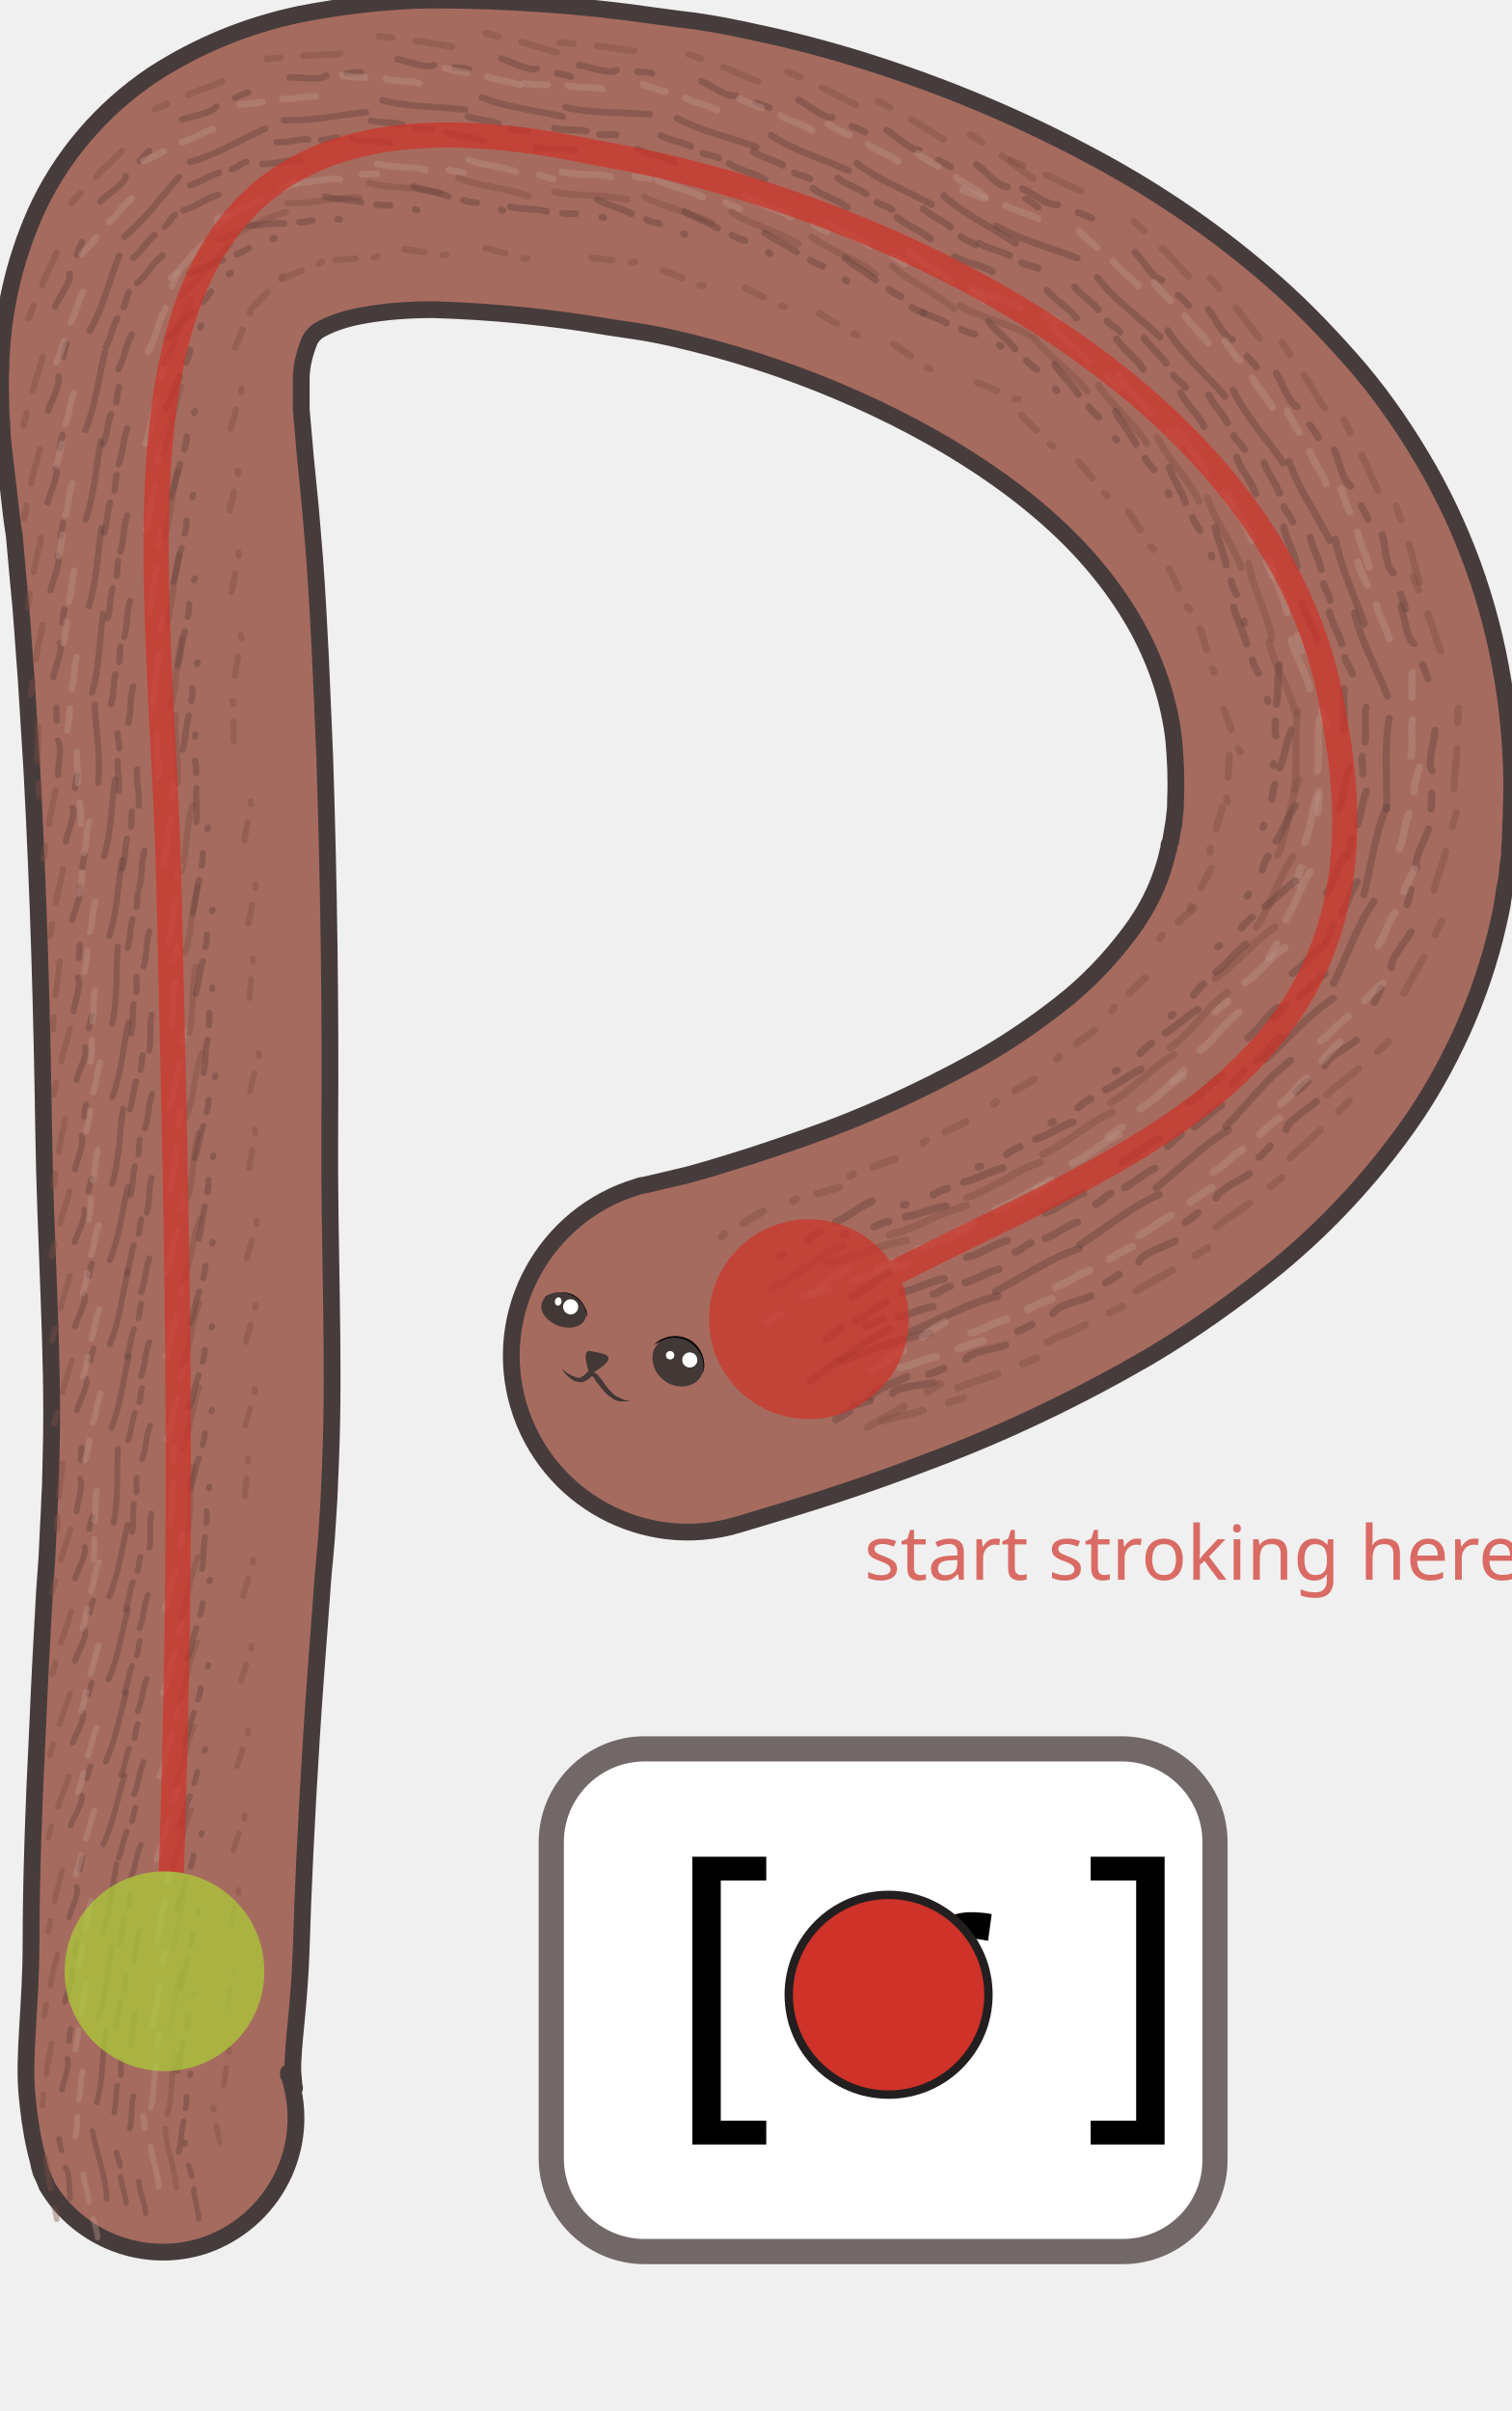
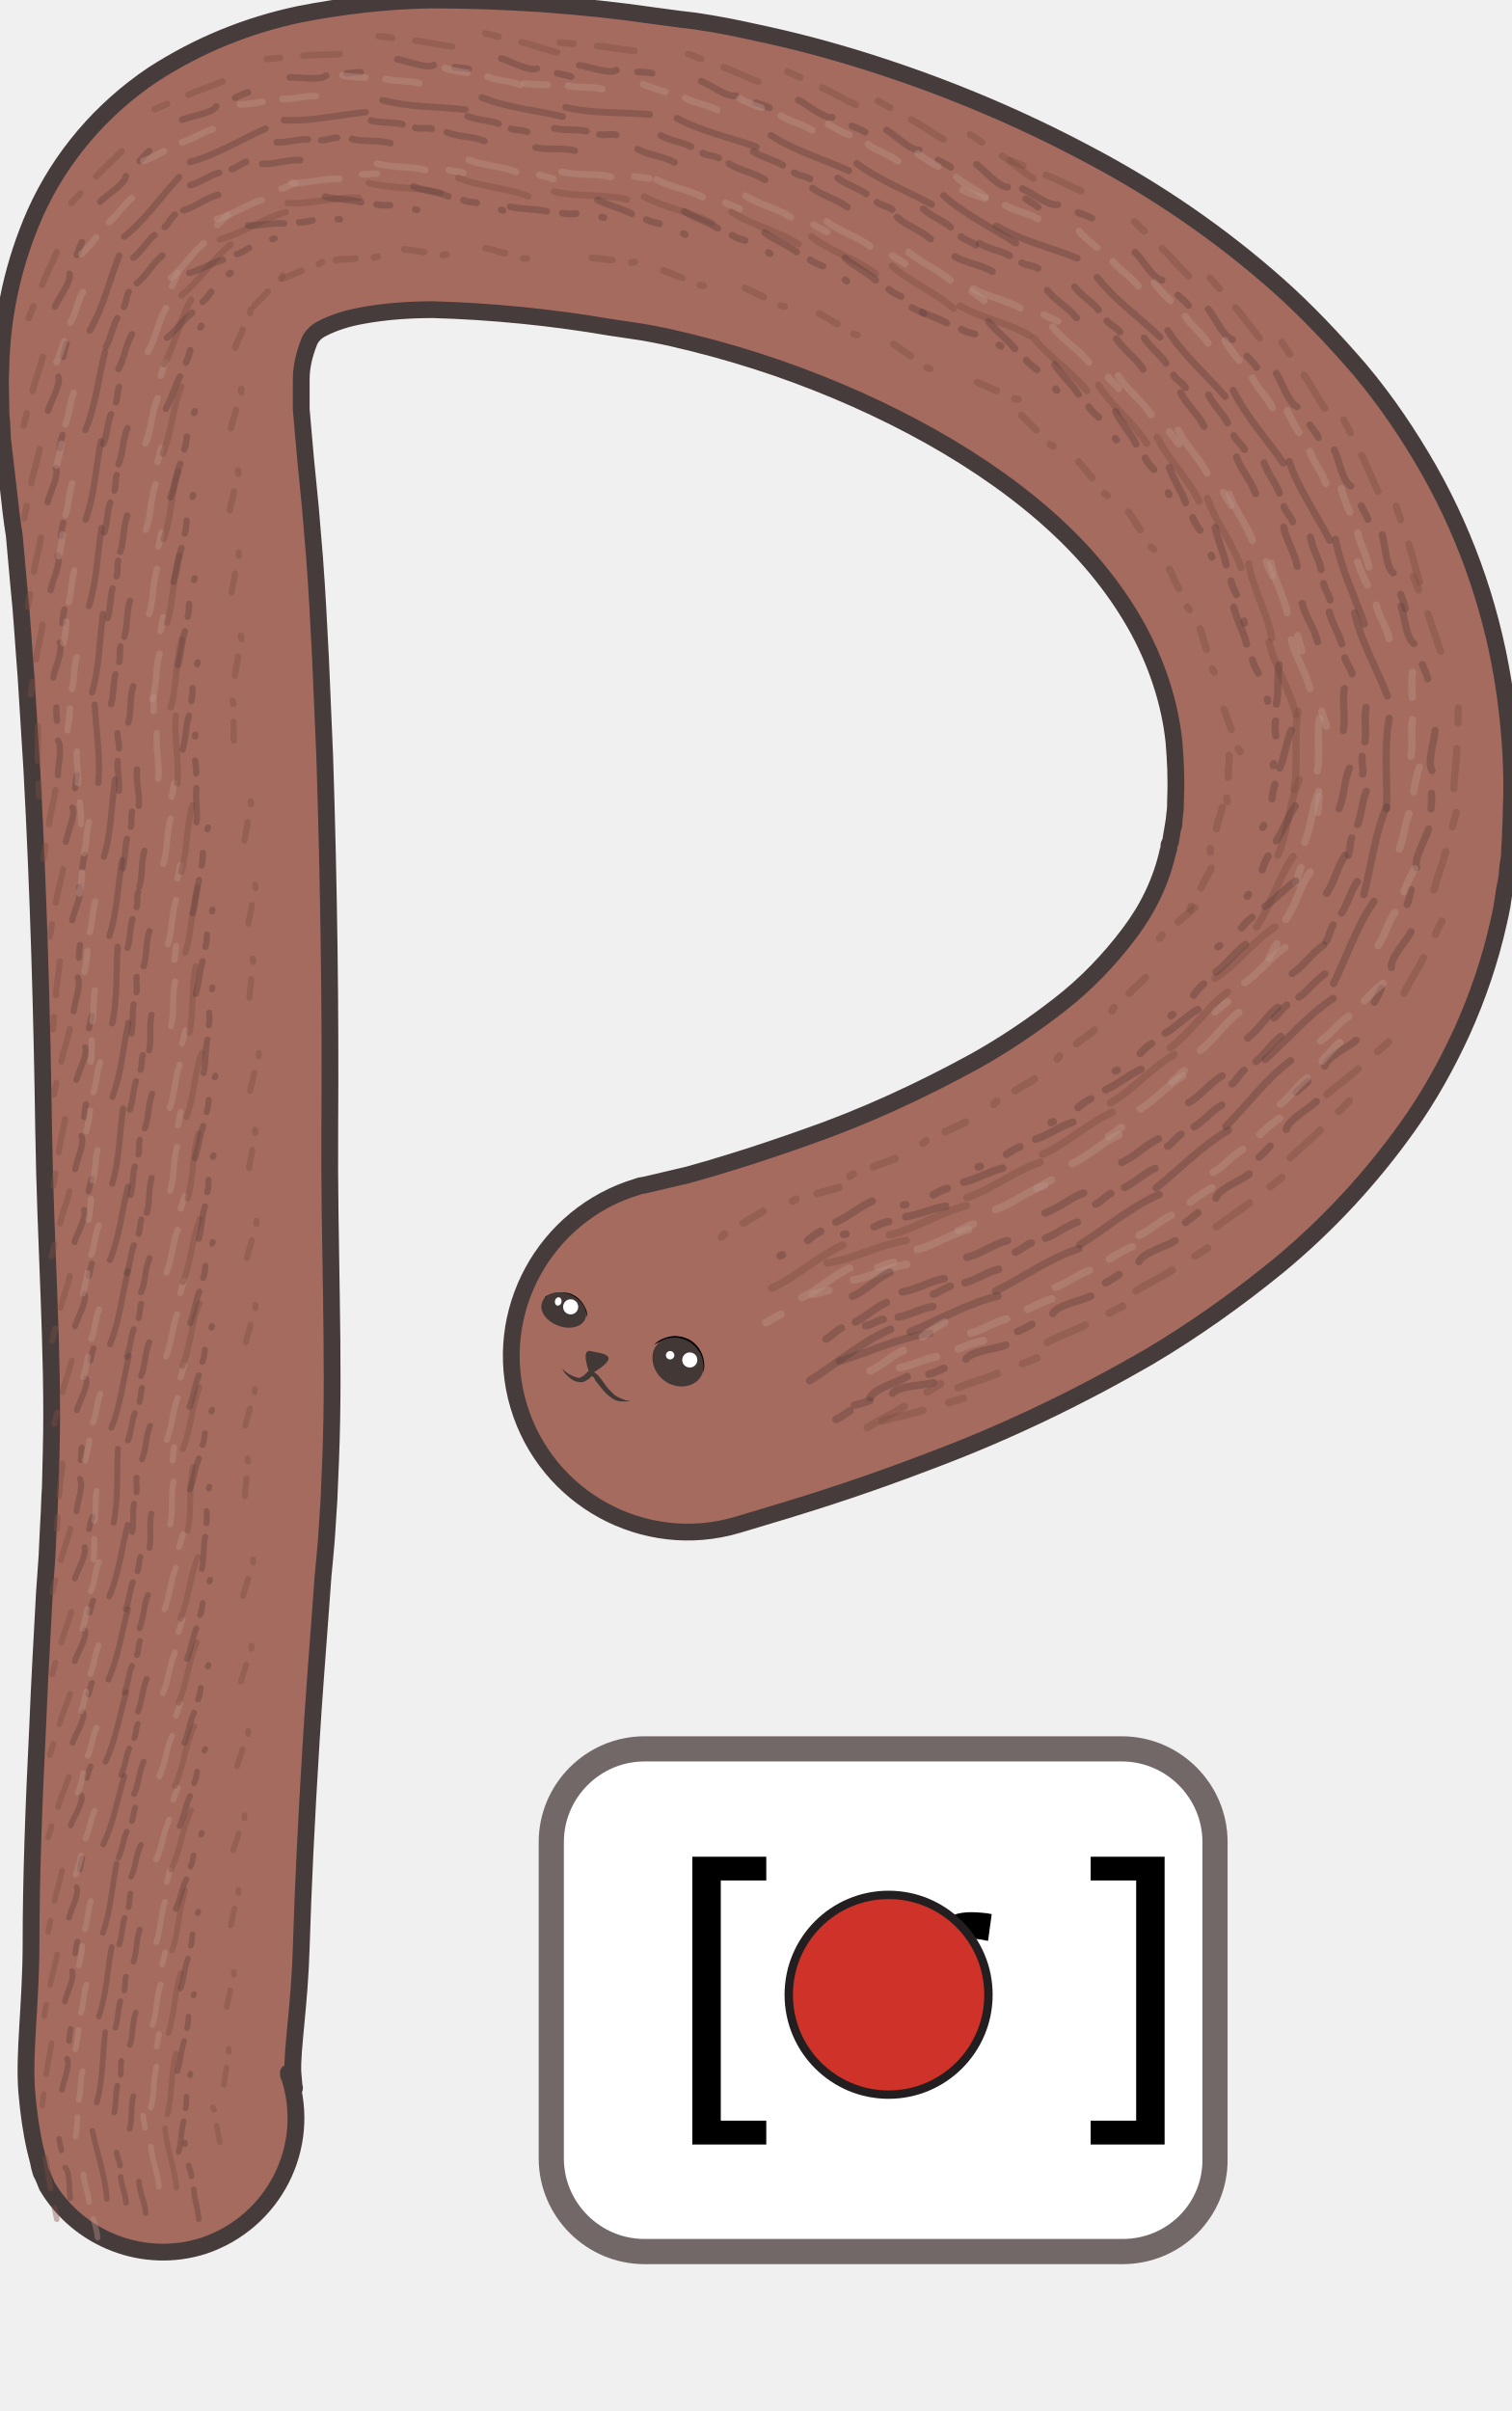
<svg xmlns="http://www.w3.org/2000/svg" xmlns:xlink="http://www.w3.org/1999/xlink" version="1.1" id="scene_1_" x="0px" y="0px" viewBox="0 0 180.1 287.3" style="enable-background:new 0 0 180.1 287.3;" xml:space="preserve">
  <style type="text/css">
	.st0{opacity:0.1;fill:url(#SVGID_1_);enable-background:new    ;}
	.st1{display:none;}
	.st2{display:inline;}
	.st3{fill:none;stroke:#996051;stroke-linecap:round;stroke-miterlimit:10;}
	.st4{fill:none;stroke:#735249;stroke-linecap:round;stroke-miterlimit:10;}
	.st5{fill:none;stroke:#BA9387;stroke-linecap:round;stroke-miterlimit:10;}
	.st6{opacity:0.8;}
	.st7{fill:none;stroke:#7D4E41;stroke-linecap:round;stroke-miterlimit:10;}
	.st8{fill:none;stroke:#5E423B;stroke-linecap:round;stroke-miterlimit:10;}
	.st9{fill:none;}
	.st10{opacity:0.4;}
	.st11{display:none;fill:none;stroke:#010101;stroke-miterlimit:10;}
	.st12{fill:#A66B5F;stroke:#473C3C;stroke-width:2;stroke-miterlimit:10;}
	.st13{fill:#423836;}
	.st14{display:inline;fill:#423836;}
	.st15{fill:#FFFFFF;}
	.st16{display:none;fill:#423836;}
	.st17{display:none;fill:none;stroke:#EB5300;stroke-miterlimit:10;}
	.st18{fill:#FFFFFF;stroke:#736868;stroke-width:3;stroke-miterlimit:10;}
	.st19{font-family:'MyriadPro-Regular';}
	.st20{font-size:39.326px;}
	.st21{opacity:0.7;}
	.st22{fill:#CF3228;}
	.st23{font-size:9px;}
	.st24{fill:none;stroke:#CF3228;stroke-width:3;stroke-linecap:round;stroke-miterlimit:10;}
	.st25{fill:#ADD136;}
	.st26{fill:#CF3228;stroke:#231F20;stroke-miterlimit:10;}
	.st27{opacity:0;}
	.st28{fill:none;stroke:#010101;stroke-width:30;stroke-linecap:round;stroke-miterlimit:10;}
	.st29{fill:#F79159;}
</style>
  <symbol id="fur-caressed" viewBox="-19.6 -25.3 39.1 50.6">
    <radialGradient id="SVGID_1_" cx="-7512.018" cy="-9562.785" r="22.493" gradientTransform="matrix(0.98 -0.1991 0.2233 1.0993 9499.452 9026.646)" gradientUnits="userSpaceOnUse">
      <stop offset="0" style="stop-color:#3B2F29;stop-opacity:0.6" />
      <stop offset="1" style="stop-color:#2B201C;stop-opacity:0" />
    </radialGradient>
    <path class="st0" d="M18.9-3C16-17.2,5.2-27-5.2-25S-21.7-9.6-18.8,4.6c0.2,1,0.4,2,0.7,2.9c0.3,0.9,0.6,1.9,0.9,2.7   c0.2,1,0.5,1.9,0.9,2.8c0.4,0.9,0.8,1.8,1.3,2.7c1.5,2.4,3.6,4.5,6.1,6.2c0.8,0.6,1.7,1.1,2.6,1.5c10.3,5.2,22.3-0.8,25-11   c0.1-0.7,0.2-1.4,0.3-2.1c0.2-1,0.4-2.1,0.5-3.2C19.7,4.1,19.6,0.6,18.9-3z" />
    <g class="st1">
      <g class="st2">
        <g>
          <path class="st3" d="M-3-13.4c-0.6,0.1-1.1,0.4-1.7,0.1C-5.2-13.5-5.5-13.1-6-13" />
        </g>
        <g>
          <path class="st3" d="M-8.8-12.5c-0.2,0.1-0.3,0.1-0.5,0.2" />
        </g>
      </g>
      <g class="st2">
        <g>
          <path class="st4" d="M2.8-8L2.8-8C2.5-8,2.2-8,1.9-7.9S1.2-7.6,0.8-7.5" />
        </g>
        <g>
          <path class="st4" d="M10.5-9C10.2-9,10-9.2,9.7-9.3S9.2-9.2,8.9-9.1C8.3-8.8,7.8-8.8,7.2-8.8S6-8.6,5.5-8.5      c-0.1,0-0.2,0.1-0.3,0.1" />
        </g>
        <g>
          <path class="st4" d="M-3.3-7.1c0.1,0,0.2,0,0.3,0" />
        </g>
      </g>
      <g class="st2">
        <g>
          <path class="st5" d="M-8.4,0.1c0.3,0,0.5-0.4,0.9-0.5c0.3,0,0.6,0.2,0.9,0.2c0.1,0,0.3,0,0.4,0" />
        </g>
        <g>
          <path class="st5" d="M4.4-2C4.1-2,3.8-1.8,3.5-1.7C3-1.6,2.4-1.7,1.8-1.9C0.6-2-0.5-1.5-1.5-1.1c-0.4,0.2-0.9,0-1.3,0" />
        </g>
      </g>
      <g class="st2">
        <g>
          <path class="st3" d="M4.7-5.1c-0.3,0-0.6,0-0.9,0C3.5-5,3.2-4.7,2.9-4.7S2.4-5,2.1-5S1.5-4.7,1.2-4.7C0.7-4.5,0.1-4.6-0.5-4.5      s-1.1,0.4-1.7,0.4c-1.1,0-2.5-0.3-3.5,0.3c-0.1,0-0.2,0-0.3,0" />
        </g>
      </g>
      <g class="st2">
        <g>
          <path class="st4" d="M9,0.6c-0.1,0-0.2-0.1-0.3-0.1C7.5,0.1,6.4,1.1,5.3,1.1c-0.6,0-1.1,0.4-1.7,0.3c-0.1,0-0.2,0-0.3,0" />
        </g>
      </g>
      <g class="st2">
        <g>
          <path class="st4" d="M7,4C6.4,4,5.8,4.1,5.1,4.1C4.5,4.1,4,4.6,3.3,4.4c-0.2,0-0.5-0.1-0.8,0.1C2.4,4.6,2.4,4.6,2.3,4.7" />
        </g>
        <g>
          <path class="st4" d="M0.3,4.7c-0.1,0-0.2,0-0.3,0c-0.6,0.2-1.1,0.4-1.7,0.5c-0.1,0-0.3,0-0.4,0" />
        </g>
      </g>
      <g class="st2">
        <g>
          <path class="st4" d="M6.1,7.3C5.8,7.4,5.5,7.5,5.2,7.5S4.6,7.4,4.3,7.4S3.8,7.7,3.6,7.8C3.3,7.9,3,7.9,2.7,8      C2.4,8,2.1,8,1.8,7.9C1.4,7.8,1.2,8,0.9,8.2c-0.3,0.2-0.5,0.1-0.8,0c-0.3-0.1-0.6-0.1-0.9,0c-0.5,0.1-1.1,0.2-1.7,0.3      c-0.3,0-0.6,0-0.8,0.2c-0.3,0.2-0.5,0.4-0.8,0.4c-0.7,0-1.4,0.2-2.1,0.3" />
        </g>
      </g>
      <g class="st2">
        <g>
          <path class="st5" d="M12.9,9.5c-0.3,0-0.5,0.2-0.8,0.3c-0.5,0.1-1.1,0.1-1.6,0.1c-0.3,0-0.6,0-0.9,0.1" />
        </g>
        <g>
          <path class="st5" d="M6.5,10.6c-1,0-2,0.2-2.9,0.3C3.1,11,2.5,11.2,2,11.3c-0.2,0-0.3,0-0.5,0" />
        </g>
      </g>
      <g class="st2">
        <g>
          <path class="st4" d="M-3,15c-0.5,0.2-1.1,0.3-1.6,0.4c-0.2,0-0.3,0-0.5,0" />
        </g>
        <g>
          <path class="st4" d="M5.6,14c-0.6,0.1-1.2,0.1-1.7,0.1c-0.7,0-1.2-0.1-1.8,0.2c-0.5,0.2-1.1,0.2-1.7,0.3c-0.1,0-0.2,0-0.3,0.1" />
        </g>
      </g>
      <g class="st2">
        <g>
          <path class="st3" d="M3.7,17.3c-0.6,0.1-1.2-0.3-1.8,0c-0.3,0.2-0.5,0.3-0.8,0.3s-0.6-0.2-0.9-0.1c-0.7,0.2-1.4,0.3-2,0.4" />
        </g>
        <g>
          <path class="st3" d="M9.2,16.6c-0.7,0.1-1.3,0.2-2,0.3" />
        </g>
      </g>
    </g>
    <g class="st6">
      <g>
        <g>
          <path class="st7" d="M-2.6-10c-1,0.2-2-1-3-0.8" />
        </g>
        <g>
          <path class="st7" d="M-8.4-10.6c-0.2,0.1-0.3,0.1-0.5,0.2" />
        </g>
      </g>
      <g>
        <g>
          <path class="st8" d="M3.4-3.9C2.2-3.8,2.5-3.7,1.5-3.2" />
        </g>
        <g>
          <path class="st8" d="M10.9-6.8c-2-0.4-4,0.6-5.2,2.8" />
        </g>
        <g>
          <path class="st8" d="M-2.4-3.1" />
        </g>
      </g>
      <g>
        <g>
          <path class="st5" d="M-7.8,2.7C-7,3-7,3-5.5,2.9" />
        </g>
        <g>
          <path class="st5" d="M5.1,1C2.9,2.8-0.1,1.8-2,2.3" />
        </g>
      </g>
      <g>
        <g>
          <path class="st7" d="M5.3-2.2c-3.4,5-7.4,1-10.6,1.6" />
        </g>
      </g>
      <g>
        <g>
          <path class="st8" d="M9.5,2.8c-0.8,0.5-1.7,0.7-2.6,1S5,4.2,4.1,4.6" />
        </g>
      </g>
      <g>
        <g>
          <path class="st8" d="M7.7,6.8c-1.8,1-2.8,1-4.4,1.2" />
        </g>
        <g>
          <path class="st8" d="M1.2,7.8C0.4,7.7-0.4,8.1-1.2,8" />
        </g>
      </g>
      <g>
        <g>
          <path class="st8" d="M7.1,10.8C6.4,11,5.7,11.2,5,11.4c-3.1,1.4-7.1,1.4-10.6-0.1" />
        </g>
      </g>
      <g>
        <g>
          <path class="st5" d="M13.4,11.8c-0.7,0.1-2.5,1-3.1,1.4" />
        </g>
        <g>
          <path class="st5" d="M7.5,14.4c-1.6,1.4-2.6,2.4-4.9,0.4" />
        </g>
      </g>
      <g>
        <g>
          <path class="st8" d="M-2.2,17c-0.8-0.1-1.5,0-2.3-0.1" />
        </g>
        <g>
          <path class="st8" d="M6.6,17.4c-1.7,0.4-3.7,0.4-5.5-0.2" />
        </g>
      </g>
      <g>
        <g>
          <path class="st7" d="M4.6,21.6c-1.7,1.2-3.7,0.2-5.6-1.8" />
        </g>
        <g>
          <path class="st7" d="M10,19.5c0.9,3.3-1.1,2.3-3,2.3" />
        </g>
      </g>
    </g>
  </symbol>
  <symbol id="fur-flat" viewBox="-19.6 -26.1 39.1 52.2">
    <path class="st9" d="M18.9-3.8C16-18.1,5.2-27.9-5.2-25.8S-21.7-10.3-18.8,3.9s13.6,24,24,21.9S21.8,10.4,18.9-3.8z" />
    <g class="st10">
      <g>
        <g>
          <path class="st7" d="M-2.5-12.3c-1,0.2-2,0.2-3,0.4" />
        </g>
        <g>
          <path class="st7" d="M-8.3-11.6c-0.2,0.1-0.3,0.1-0.5,0.2" />
        </g>
      </g>
      <g>
        <g>
          <path class="st8" d="M3.3-6.9c-0.7,0-1.3,0.2-2,0.4" />
        </g>
        <g>
          <path class="st8" d="M11-7.8c-1.8,0-3.6,0.6-5.4,0.6" />
        </g>
        <g>
          <path class="st8" d="M-2.8-6.1c0.1,0,0.2,0,0.3,0" />
        </g>
      </g>
      <g>
        <g>
          <path class="st5" d="M-8,1.1c0.7,0,1.4-0.2,2.2-0.2" />
        </g>
        <g>
          <path class="st5" d="M4.8-1C2.4-1-0.1,0-2.4,0" />
        </g>
      </g>
      <g>
        <g>
          <path class="st7" d="M5.2-4.1C1.7-4.1-2-2.7-5.5-2.7" />
        </g>
      </g>
      <g>
        <g>
          <path class="st8" d="M9.4,1.6c-1.9,0-3.7,0.9-5.7,0.9" />
        </g>
      </g>
      <g>
        <g>
          <path class="st8" d="M7.4,5C5.8,5,4.1,5.7,2.7,5.7" />
        </g>
        <g>
          <path class="st8" d="M0.7,5.7c-0.8,0-1.6,0.5-2.4,0.5" />
        </g>
      </g>
      <g>
        <g>
          <path class="st8" d="M6.5,8.4c-4.1,0-8.3,1.3-12.3,1.9" />
        </g>
      </g>
      <g>
        <g>
          <path class="st5" d="M13.3,10.4c-0.7,0-2.7,0.4-3.4,0.6" />
        </g>
        <g>
          <path class="st5" d="M6.9,11.6c-1.7,0-3.3,0.7-5,0.7" />
        </g>
      </g>
      <g>
        <g>
          <path class="st8" d="M-2.6,16c-0.7,0.1-1.4,0.3-2.1,0.3" />
        </g>
        <g>
          <path class="st8" d="M6,14.9c-1.2,0.2-4.6-0.3-5.5,0.6" />
        </g>
      </g>
      <g>
        <g>
          <path class="st7" d="M4.1,18.3c-1.8,0.3-3.6,0.3-5.5,0.6" />
        </g>
        <g>
          <path class="st7" d="M9.6,17.5c-0.7,0.1-1.3,0.2-2,0.3" />
        </g>
      </g>
    </g>
    <circle class="st11" cx="1.4" cy="4.2" r="14.9" />
  </symbol>
  <g id="purrly">
    <g id="body">
      <path class="st12" d="M5.6,260.5L5.4,260c-0.1-0.3-0.3-0.7-0.5-1.1l-0.2-0.7l-0.1-0.5l-0.2-0.8l-0.2-0.8c-0.5-2.2-0.8-4.4-1-6.7    c-0.4-4.7,0.5-10.6,0.5-17.9s0.3-16,0.8-26c0.2-5,0.5-10.3,0.8-15.8l0.3-4.2l0.1-2.2l0.1-2c0.1-1.5,0.1-2.8,0.2-4.1l0.1-4.2    c0.3-11.8-0.7-24.7-0.9-38.4s-0.6-28-1.4-42.8L3.1,80.6c-0.3-3.7-0.5-7.5-0.9-11.2l-0.5-5.6C1.4,62,1.2,60.1,1,58.3l-0.7-6    l-0.1-2.1c-0.1-0.7-0.1-1.4-0.1-2c0-1.3-0.1-2.7,0-4.2c0.1-6.4,1.5-12.7,4.1-18.6c3-6.7,7.9-12.4,14-16.5    C23.6,5.4,29.5,3,35.7,1.7C40.8,0.7,46,0.1,51.2,0c9,0,18,0.6,26.9,1.9l3,0.4l1.7,0.2l1.9,0.3c2.4,0.4,4.6,0.9,6.9,1.4    c4.5,1,8.8,2.2,13.1,3.6c8.6,2.8,16.9,6.3,24.8,10.5c8.2,4.3,15.8,9.5,22.7,15.6c3.5,3.1,6.8,6.6,9.9,10.2    c3.1,3.7,5.8,7.7,8.2,11.9c4.7,8.3,7.8,17.5,9.1,27c0.6,4.5,0.9,9,0.7,13.5c0,1.1-0.1,2.2-0.1,3.2l-0.1,1.6v0.4v0.2l-0.1,0.7    l-0.1,0.6l-0.1,1.2l-0.1,0.6l-0.2,1l-0.3,2l-0.2,1l-0.2,0.9c-1,4.5-2.5,8.9-4.4,13.1c-1.8,3.9-3.9,7.7-6.4,11.2    c-4.4,6.2-9.6,11.8-15.4,16.6c-4.9,4-10.1,7.7-15.5,10.9c-8.3,4.8-17,9-26.1,12.4c-7.3,2.8-13,4.6-16.9,5.8l-6,1.8    c-11.1,3.3-22.8-3.1-26.1-14.2s3.1-22.8,14.2-26.1l0,0l0.3-0.1l0.6-0.1L82,140c3.3-0.9,8.2-2.4,14.1-4.5c6.9-2.4,13.6-5.5,20-9    c3.6-2,7-4.3,10.2-6.8c3.1-2.4,5.9-5.3,8.3-8.5c2.2-2.9,3.8-6.2,4.6-9.8l0.1-0.3v-0.2c0-0.1,0-0.3,0.1-0.4l0.1-0.2l0.1-0.6    l0.2-1.2l0.1-0.6c0-0.2-0.1,0.9,0,0.4v-0.1V98l0.1-1c0.1-0.6,0.1-1.2,0.1-1.8c0.1-2.3,0-4.6-0.2-6.9c-0.5-4.6-2-9.1-4.2-13.2    c-2.5-4.6-5.9-8.8-9.8-12.4c-8.4-7.8-20.4-14.4-33.4-18.9c-3.2-1.1-6.6-2.1-9.8-2.9c-1.6-0.4-3.3-0.8-4.9-1.1l-1.1-0.2l-1.3-0.2    L72.7,39c-7-1.2-14.1-1.9-21.1-2.1c-2.8,0-5.7,0.2-8.4,0.7c-1.7,0.3-3.4,0.8-4.9,1.6c-0.6,0.3-1.1,0.8-1.4,1.4c-0.6,1.5-1,3-1,4.6    c0,0.6,0,1.2,0,1.8v1v0.8l0.5,5.7c0.2,2,0.4,4.1,0.6,6.1l0.5,6c0.3,4,0.5,8,0.7,11.9l0.5,11.7c0.5,15.4,0.7,30.2,0.6,44.2    s0.6,27.3,0.1,39.6l-0.2,4.8c-0.1,1.6-0.2,3.2-0.3,4.6l-0.2,2.3l-0.2,2.1l-0.3,4.1c-0.4,5.4-0.8,10.5-1.1,15.4    c-0.6,9.6-1,18-1.2,24.8s-1.1,12-1,14.8c0.1,1.4,0.2,2.2,0.2,1.9l-0.1-0.4l-0.1-0.2l-0.2-0.4c-0.1-0.3-0.2-0.5-0.3-0.7    s0-0.1,0-0.1v0.1v0.1v0.1l0.1,0.2c2.7,8.4-1.9,17.3-10.2,20.1C17.2,269.9,9.4,266.9,5.6,260.5z" />
    </g>
    <g id="face">
      <g id="brow_right">
        <path d="M64.9,154.8l0.2-0.2c0.6-0.4,1.2-0.6,1.9-0.6c0.5,0,0.9,0.1,1.3,0.3c0.8,0.4,1.3,1.1,1.6,1.9c0.1,0.4,0.1,0.8,0.1,1.1     V157c-0.1-0.3-0.1-0.5-0.3-0.8c-0.6-1.5-2.3-2.4-3.9-2c-0.3,0.1-0.5,0.1-0.8,0.3L64.9,154.8z" />
      </g>
      <g id="brow_left">
        <path d="M77.9,160.3c0.1-0.1,0.2-0.2,0.3-0.3c0.6-0.5,1.5-0.8,2.3-0.8c0.3,0,0.6,0.1,0.8,0.1c0.3,0.1,0.6,0.2,0.8,0.3     c1.3,0.7,2,2.2,1.8,3.6l-0.1,0.4v-0.4c0-0.3-0.1-0.7-0.1-1c-0.2-1-0.9-1.8-1.7-2.3c-0.2-0.1-0.5-0.2-0.7-0.3     c-0.3-0.1-0.5-0.1-0.8-0.1c-0.5,0-0.9,0-1.4,0.2c-0.3,0.1-0.6,0.3-0.9,0.4L77.9,160.3z" />
      </g>
      <g id="mouth">
        <path class="st13" d="M67,163.1c0.5,0.5,1,0.8,1.6,1c0.1,0,0.3,0.1,0.4,0.1s0.1,0,0.2-0.1c0.1,0,0.1,0,0.2-0.1     c0.1,0,0.2-0.1,0.3-0.2c0.1-0.1,0.2-0.2,0.3-0.3l0.1-0.1h0.1h0.3c0.1,0,0.2,0.1,0.3,0.1c0.1,0.1,0.3,0.2,0.4,0.3     c0.2,0.2,0.3,0.4,0.5,0.6c0.3,0.4,0.6,0.9,0.9,1.2c0.2,0.2,0.3,0.3,0.5,0.5s0.4,0.3,0.6,0.4c0.2,0.1,0.4,0.2,0.7,0.3     c0.2,0.1,0.5,0.1,0.7,0.1c-0.2,0.1-0.5,0.1-0.8,0.1s-0.5,0-0.8-0.1s-0.5-0.2-0.7-0.4c-0.2-0.1-0.4-0.3-0.6-0.5     c-0.4-0.4-0.7-0.8-1-1.2c-0.2-0.2-0.3-0.4-0.4-0.6c-0.1-0.1-0.1-0.1-0.2-0.2h-0.1h-0.1l0.2-0.1c-0.1,0.1-0.3,0.3-0.4,0.4     c-0.2,0.1-0.3,0.2-0.5,0.3c-0.1,0-0.2,0.1-0.3,0.1c-0.1,0-0.2,0-0.3,0c-0.2,0-0.4-0.1-0.5-0.1c-0.3-0.1-0.6-0.3-0.9-0.6     C67.4,163.8,67.2,163.5,67,163.1z" />
      </g>
      <g id="mouth_mad" class="st1">
        <path class="st14" d="M69,166.2c0,0,0-0.1,0-0.3s0-0.5,0.1-0.9c0.1-0.2,0.1-0.4,0.2-0.6c0.1-0.2,0.3-0.4,0.5-0.5     c0.3-0.1,0.6-0.1,0.8,0c0.2,0.1,0.5,0.2,0.7,0.4c0.4,0.3,0.7,0.7,0.9,1.2c0.2,0.4,0.3,0.8,0.4,1.2s0,0.7,0,0.9s-0.1,0.3-0.1,0.3     s0-0.1,0-0.3s-0.1-0.5-0.2-0.8c-0.2-0.6-0.6-1.5-1.3-2c-0.2-0.1-0.3-0.2-0.5-0.3s-0.3-0.1-0.5-0.1c-0.3,0.1-0.5,0.5-0.7,0.8     C69.1,165.7,69,166.2,69,166.2z" />
      </g>
      <path id="nose" class="st13" d="M70.3,163.8c0,0-1.2-3.1,0.1-2.8S74.5,161.4,70.3,163.8z" />
      <g id="eyes">
        <path class="st13" d="M83.7,163.7c-0.6,1.4-2.3,1.9-3.9,1.2c-1.5-0.7-2.4-2.4-1.9-4c0.6-1.4,2.3-1.9,3.9-1.2     C83.3,160.4,84.2,162.1,83.7,163.7z" />
        <ellipse transform="matrix(0.1938 -0.981 0.981 0.1938 -92.6463 211.2995)" class="st15" cx="82.2" cy="162" rx="0.9" ry="0.9" />
        <ellipse transform="matrix(0.1938 -0.981 0.981 0.1938 -94.0536 208.5782)" class="st15" cx="79.9" cy="161.5" rx="0.5" ry="0.5" />
        <path class="st13" d="M69.8,157c-0.3,1.1-1.8,1.5-3.2,1s-2.4-1.7-2-2.8s1.8-1.5,3.2-1S70.1,156,69.8,157z" />
        <ellipse transform="matrix(0.1938 -0.981 0.981 0.1938 -97.9126 192.2612)" class="st15" cx="68" cy="155.7" rx="0.9" ry="0.9" />
        <ellipse transform="matrix(0.1938 -0.981 0.981 0.1938 -98.5137 190.2642)" class="st15" cx="66.5" cy="155.1" rx="0.5" ry="0.4" />
      </g>
      <path id="mouth_open" class="st16" d="M68.5,164.6c0,0,0.9,4.3,2.9,4.3s1.3-2.2,2.1-2l-2.9-2.9L68.5,164.6z" />
      <g id="frown" class="st1">
        <g class="st2">
          <path class="st13" d="M75.7,158.6c0,0,0.1,0.1,0.3,0.2c0.2,0.1,0.6,0.3,1,0.3s0.9-0.1,1.4-0.3c0.2-0.1,0.5-0.2,0.8-0.3      s0.6-0.2,0.8-0.3c2.3-0.7,4.5-1.4,4.5-1.4c0.5-0.2,1.1,0.1,1.3,0.7s-0.1,1.1-0.7,1.3c-0.1,0-0.1,0-0.2,0c0,0-2.3,0.2-4.7,0.4      c-0.3,0-0.6,0.1-0.9,0.1s-0.5,0.1-0.8,0.1c-0.6,0.1-1.1,0.1-1.6,0s-0.8-0.3-1-0.5C75.8,158.8,75.7,158.6,75.7,158.6z" />
        </g>
        <g class="st2">
          <path class="st13" d="M67,150.6C67,150.6,67,150.7,67,150.6c0,0.1,0,0.1,0,0.2c0,0.1,0.1,0.3,0.2,0.6c0.2,0.3,0.4,0.7,0.7,1.1      c0.3,0.4,0.6,0.8,0.9,1.3s0.5,0.9,0.8,1.4c0.2,0.5,0.3,0.9,0.5,1.2s0.5,0.5,0.7,0.6s0.3,0.1,0.3,0.1s-0.1,0-0.4,0      c-0.2,0-0.6-0.2-0.9-0.4c-0.3-0.3-0.6-0.7-0.8-1.1c-0.3-0.4-0.6-0.7-1-1.1c-0.4-0.3-0.7-0.7-1.1-1s-0.7-0.6-1-0.9      c-0.3-0.3-0.6-0.7-0.7-1c-0.1-0.1-0.1-0.3-0.1-0.4c0-0.1,0-0.1,0-0.1c-0.2-0.5,0.1-1.1,0.7-1.3S66.9,149.9,67,150.6      C67,150.5,67,150.5,67,150.6z" />
        </g>
      </g>
    </g>
  </g>
  <g id="fur">
    <use xlink:href="#fur-flat" width="39.1" height="52.2" x="-19.6" y="-26.1" transform="matrix(3.659514e-02 0.6666 -0.6666 3.659514e-02 18.0849 257.3995)" style="overflow:visible;" />
    <use xlink:href="#fur-flat" width="39.1" height="52.2" id="fur_row-5" x="-19.6" y="-26.1" transform="matrix(-0.182 0.6527 -0.6527 -0.182 18.2072 247.8199)" style="overflow:visible;" />
    <use xlink:href="#fur-flat" width="39.1" height="52.2" id="fur_row-8" x="-19.6" y="-26.1" transform="matrix(-0.2238 0.6396 -0.6396 -0.2238 18.6005 238.0193)" style="overflow:visible;" />
    <use xlink:href="#fur-flat" width="39.1" height="52.2" id="fur_row-11" x="-19.6" y="-26.1" transform="matrix(-0.232 0.6364 -0.6364 -0.232 19.105 228.1533)" style="overflow:visible;" />
    <use xlink:href="#fur-flat" width="39.1" height="52.2" id="fur_row-14" x="-19.6" y="-26.1" transform="matrix(-0.3019 0.6177 -0.6177 -0.3019 19.4457 218.3093)" style="overflow:visible;" />
    <use xlink:href="#fur-flat" width="39.1" height="52.2" id="fur_row-17" x="-19.6" y="-26.1" transform="matrix(-0.2989 0.6278 -0.6278 -0.2989 19.796 208.3611)" style="overflow:visible;" />
    <use xlink:href="#fur-flat" width="39.1" height="52.2" id="fur_row-20" x="-19.6" y="-26.1" transform="matrix(-0.2889 0.6378 -0.6378 -0.2889 20.1522 198.4231)" style="overflow:visible;" />
    <use xlink:href="#fur-flat" width="39.1" height="52.2" id="fur_row-23" x="-19.6" y="-26.1" transform="matrix(-0.2796 0.6499 -0.6499 -0.2796 20.2942 188.3624)" style="overflow:visible;" />
    <use xlink:href="#fur-flat" width="39.1" height="52.2" id="fur_row-26" x="-19.6" y="-26.1" transform="matrix(-0.1491 0.6917 -0.6917 -0.1491 20.3134 178.1858)" style="overflow:visible;" />
    <use xlink:href="#fur-flat" width="39.1" height="52.2" id="fur_row-29" x="-19.6" y="-26.1" transform="matrix(-0.2718 0.6532 -0.6532 -0.2718 20.5241 168.172)" style="overflow:visible;" />
    <use xlink:href="#fur-flat" width="39.1" height="52.2" id="fur_row-32" x="-19.6" y="-26.1" transform="matrix(-0.2762 0.6622 -0.6622 -0.2762 20.4657 158.1863)" style="overflow:visible;" />
    <use xlink:href="#fur-flat" width="39.1" height="52.2" id="fur_row-35" x="-19.6" y="-26.1" transform="matrix(-0.2789 0.6677 -0.6677 -0.2789 20.5128 148.1635)" style="overflow:visible;" />
    <use xlink:href="#fur-flat" width="39.1" height="52.2" id="fur_row-38" x="-19.6" y="-26.1" transform="matrix(-0.2122 0.6959 -0.6959 -0.2122 20.6019 138.319)" style="overflow:visible;" />
    <use xlink:href="#fur-flat" width="39.1" height="52.2" id="fur_row-41" x="-19.6" y="-26.1" transform="matrix(-0.2607 0.6792 -0.6792 -0.2607 20.7944 128.4913)" style="overflow:visible;" />
    <use xlink:href="#fur-flat" width="39.1" height="52.2" id="fur_row-44" x="-19.6" y="-26.1" transform="matrix(-0.1652 0.7186 -0.7186 -0.1652 20.4741 118.6698)" style="overflow:visible;" />
    <use xlink:href="#fur-flat" width="39.1" height="52.2" id="fur_row-47" x="-19.6" y="-26.1" transform="matrix(-0.2323 0.7 -0.7 -0.2323 20.4167 108.9372)" style="overflow:visible;" />
    <use xlink:href="#fur-flat" width="39.1" height="52.2" id="fur_row-50" x="-19.6" y="-26.1" transform="matrix(-0.2186 0.7146 -0.7146 -0.2186 19.8093 99.2763)" style="overflow:visible;" />
    <use xlink:href="#fur-flat" width="39.1" height="52.2" id="fur_row-53" x="-19.6" y="-26.1" transform="matrix(-8.168340e-02 0.7456 -0.7456 -8.168340e-02 18.4992 89.1354)" style="overflow:visible;" />
    <use xlink:href="#fur-flat" width="39.1" height="52.2" id="fur_row-56" x="-19.6" y="-26.1" transform="matrix(-0.2192 0.7273 -0.7273 -0.2192 18.5007 79.6254)" style="overflow:visible;" />
    <use xlink:href="#fur-flat" width="39.1" height="52.2" id="fur_row-59" x="-19.6" y="-26.1" transform="matrix(-0.2343 0.7201 -0.7201 -0.2343 18.1631 69.5005)" style="overflow:visible;" />
    <use xlink:href="#fur-flat" width="39.1" height="52.2" id="fur_row-62" x="-19.6" y="-26.1" transform="matrix(-0.2592 0.7174 -0.7174 -0.2592 17.917 59.4249)" style="overflow:visible;" />
    <use xlink:href="#fur-flat" width="39.1" height="52.2" id="fur_row-65" x="-19.6" y="-26.1" transform="matrix(-0.2989 0.7075 -0.7075 -0.2989 18.0631 49.1544)" style="overflow:visible;" />
    <use xlink:href="#fur-flat" width="39.1" height="52.2" id="fur_row-68" x="-19.6" y="-26.1" transform="matrix(-0.3886 0.6677 -0.6677 -0.3886 18.8322 38.3221)" style="overflow:visible;" />
    <use xlink:href="#fur-flat" width="39.1" height="52.2" id="fur_row-71" x="-19.6" y="-26.1" transform="matrix(-0.6079 0.4844 -0.4844 -0.6079 22.8121 30.1729)" style="overflow:visible;" />
    <use xlink:href="#fur-flat" width="39.1" height="52.2" id="fur_row-74" x="-19.6" y="-26.1" transform="matrix(-0.76 0.2049 -0.2049 -0.76 29.3213 24.355)" style="overflow:visible;" />
    <use xlink:href="#fur-flat" width="39.1" height="52.2" id="fur_row-77" x="-19.6" y="-26.1" transform="matrix(-0.786 -4.476598e-02 4.476598e-02 -0.786 38.5673 21.2108)" style="overflow:visible;" />
    <use xlink:href="#fur-flat" width="39.1" height="52.2" id="fur_row-80" x="-19.6" y="-26.1" transform="matrix(-0.7672 -0.2092 0.2092 -0.7672 48.8351 19.7485)" style="overflow:visible;" />
    <use xlink:href="#fur-flat" width="39.1" height="52.2" id="fur_row-83" x="-19.6" y="-26.1" transform="matrix(-0.7373 -0.2989 0.2989 -0.7373 59.7082 19.7547)" style="overflow:visible;" />
    <use xlink:href="#fur-flat" width="39.1" height="52.2" id="fur_row-86" x="-19.6" y="-26.1" transform="matrix(-0.7841 -0.1899 0.1899 -0.7841 70.914 20.6108)" style="overflow:visible;" />
    <use xlink:href="#fur-flat" width="39.1" height="52.2" id="fur_row-89" x="-19.6" y="-26.1" transform="matrix(-0.7079 -0.3877 0.3877 -0.7079 82.0369 22.5556)" style="overflow:visible;" />
    <use xlink:href="#fur-flat" width="39.1" height="52.2" id="fur_row-92" x="-19.6" y="-26.1" transform="matrix(-0.6838 -0.4474 0.4474 -0.6838 92.584 24.7946)" style="overflow:visible;" />
    <use xlink:href="#fur-flat" width="39.1" height="52.2" id="fur_row-95" x="-19.6" y="-26.1" transform="matrix(-0.6478 -0.4982 0.4982 -0.6478 102.1376 28.1472)" style="overflow:visible;" />
    <use xlink:href="#fur-flat" width="39.1" height="52.2" id="fur_row-98" x="-19.6" y="-26.1" transform="matrix(-0.6131 -0.5551 0.5551 -0.6131 111.7804 32.07)" style="overflow:visible;" />
    <use xlink:href="#fur-flat" width="39.1" height="52.2" id="fur_row-101" x="-19.6" y="-26.1" transform="matrix(-0.7168 -0.4223 0.4223 -0.7168 119.8615 35.6977)" style="overflow:visible;" />
    <use xlink:href="#fur-flat" width="39.1" height="52.2" id="fur_row-104" x="-19.6" y="-26.1" transform="matrix(-0.5082 -0.6578 0.6578 -0.5082 128.5313 41.5906)" style="overflow:visible;" />
    <use xlink:href="#fur-flat" width="39.1" height="52.2" id="fur_row-107" x="-19.6" y="-26.1" transform="matrix(-0.4466 -0.7079 0.7079 -0.4466 136.1252 47.7416)" style="overflow:visible;" />
    <use xlink:href="#fur-flat" width="39.1" height="52.2" id="fur_row-110" x="-19.6" y="-26.1" transform="matrix(-0.3686 -0.7626 0.7626 -0.3686 142.9489 54.5531)" style="overflow:visible;" />
    <use xlink:href="#fur-flat" width="39.1" height="52.2" id="fur_row-113" x="-19.6" y="-26.1" transform="matrix(-0.2692 -0.8072 0.8072 -0.2692 148.6036 62.4818)" style="overflow:visible;" />
    <use xlink:href="#fur-flat" width="39.1" height="52.2" id="fur_row-116" x="-19.6" y="-26.1" transform="matrix(-0.1478 -0.8441 0.8441 -0.1478 153.0318 70.9867)" style="overflow:visible;" />
    <use xlink:href="#fur-flat" width="39.1" height="52.2" id="fur_row-119" x="-19.6" y="-26.1" transform="matrix(-0.1906 -0.8355 0.8355 -0.1906 155.6458 80.0617)" style="overflow:visible;" />
    <use xlink:href="#fur-flat" width="39.1" height="52.2" id="fur_row-122" x="-19.6" y="-26.1" transform="matrix(0.1571 -0.8525 0.8525 0.1571 157.377 89.8165)" style="overflow:visible;" />
    <use xlink:href="#fur-flat" width="39.1" height="52.2" id="fur_row-125" x="-19.6" y="-26.1" transform="matrix(0.3429 -0.7964 0.7964 0.3429 156.3204 98.4589)" style="overflow:visible;" />
    <use xlink:href="#fur-flat" width="39.1" height="52.2" id="fur_row-128" x="-19.6" y="-26.1" transform="matrix(0.5028 -0.7184 0.7184 0.5028 154.4408 107.8532)" style="overflow:visible;" />
    <use xlink:href="#fur-flat" width="39.1" height="52.2" id="fur_row-131" x="-19.6" y="-26.1" transform="matrix(0.7312 -0.4783 0.4783 0.7312 150.1068 115.9425)" style="overflow:visible;" />
    <use xlink:href="#fur-flat" width="39.1" height="52.2" id="fur_row-134" x="-19.6" y="-26.1" transform="matrix(0.7075 -0.5281 0.5281 0.7075 144.7608 123.8772)" style="overflow:visible;" />
    <use xlink:href="#fur-flat" width="39.1" height="52.2" id="fur_row-137" x="-19.6" y="-26.1" transform="matrix(0.7672 -0.4384 0.4384 0.7672 137.7301 131.0965)" style="overflow:visible;" />
    <use xlink:href="#fur-flat" width="39.1" height="52.2" id="fur_row-140" x="-19.6" y="-26.1" transform="matrix(0.8215 -0.3595 0.3595 0.8215 129.7558 137.785)" style="overflow:visible;" />
    <use xlink:href="#fur-flat" width="39.1" height="52.2" id="fur_row-143" x="-19.6" y="-26.1" transform="matrix(0.8513 -0.2819 0.2819 0.8513 120.684 143.4585)" style="overflow:visible;" />
    <use xlink:href="#fur-flat" width="39.1" height="52.2" id="fur_row-146" x="-19.6" y="-26.1" transform="matrix(0.8823 -0.2096 0.2096 0.8823 111.4334 148.3905)" style="overflow:visible;" />
    <use xlink:href="#fur-flat" width="39.1" height="52.2" id="fur_row-149" x="-19.6" y="-26.1" transform="matrix(0.8971 -0.1328 0.1328 0.8971 103.8695 152.1928)" style="overflow:visible;" />
    <use xlink:href="#fur-flat" width="39.1" height="52.2" id="fur_row-152" x="-19.6" y="-26.1" transform="matrix(0.8395 -0.3683 0.3683 0.8395 97.5769 153.7332)" style="overflow:visible;" />
  </g>
  <path id="_x32__1_" class="st17" d="M76.7,211.9c0,0-12.1,15,1.9,21.5s77.5,0.5,64,24.5" />
  <use xlink:href="#fur-caressed" width="39.1" height="50.6" id="XMLID_1_" x="-19.6" y="-25.3" transform="matrix(0.9966 0 0 -0.9966 -45.1562 51.0268)" style="display:none;overflow:visible;" />
  <g id="UI">
    <g id="phonetics">
      <path class="st18" d="M133.8,268.3h-57c-6.1,0-11.1-5-11.1-11.1v-37.7c0-6.1,5-11.1,11.1-11.1h56.9c6.1,0,11.1,5,11.1,11.1v37.7    C144.9,263.4,139.9,268.3,133.8,268.3z" />
      <text transform="matrix(1 0 0 1 79.3685 249.328)" class="st19 st20">[ r ]</text>
    </g>
-     <g id="explainer" class="st21">
+     <g id="explainer" class="st21" style="opacity:0;">
      <g id="label">
        <text transform="matrix(1 0 0 1 98.3137 188.2498)" class="st22 st19 st23">  start stroking here</text>
      </g>
      <path id="explainerStroke" class="st24" d="M96.4,157.2c31.7-18.6,71.5-25.5,62.6-71.7c-6-39.5-55.1-61.8-88-67.3    c-63.5-13.7-52,42-50.9,86.3c1.3,53.9,1.8,81-0.1,130.4" />
      <circle id="end" class="st25" cx="19.6" cy="234.9" r="11.9" />
-       <circle id="start" class="st22" cx="96.4" cy="157.2" r="11.9" />
+       <circle id="start" class="st22" cx="96.4" cy="157.2" r="11.9" style="opacity:1" />
    </g>
    <circle id="status" class="st26" cx="105.9" cy="237.7" r="11.9" />
  </g>
  <g id="strokes" class="st27">
    <path id="_x31_" class="st28" d="M96.4,157.2c31.7-18.6,71.5-25.5,62.6-71.7c-6-39.5-55.1-61.8-88-67.3c-63.5-13.7-52,42-50.9,86.3   c1.3,53.9,1.8,81-0.1,130.4" />
  </g>
  <g id="control" class="st27">
    <circle class="st29" cx="97.1" cy="157" r="26" />
  </g>
</svg>
